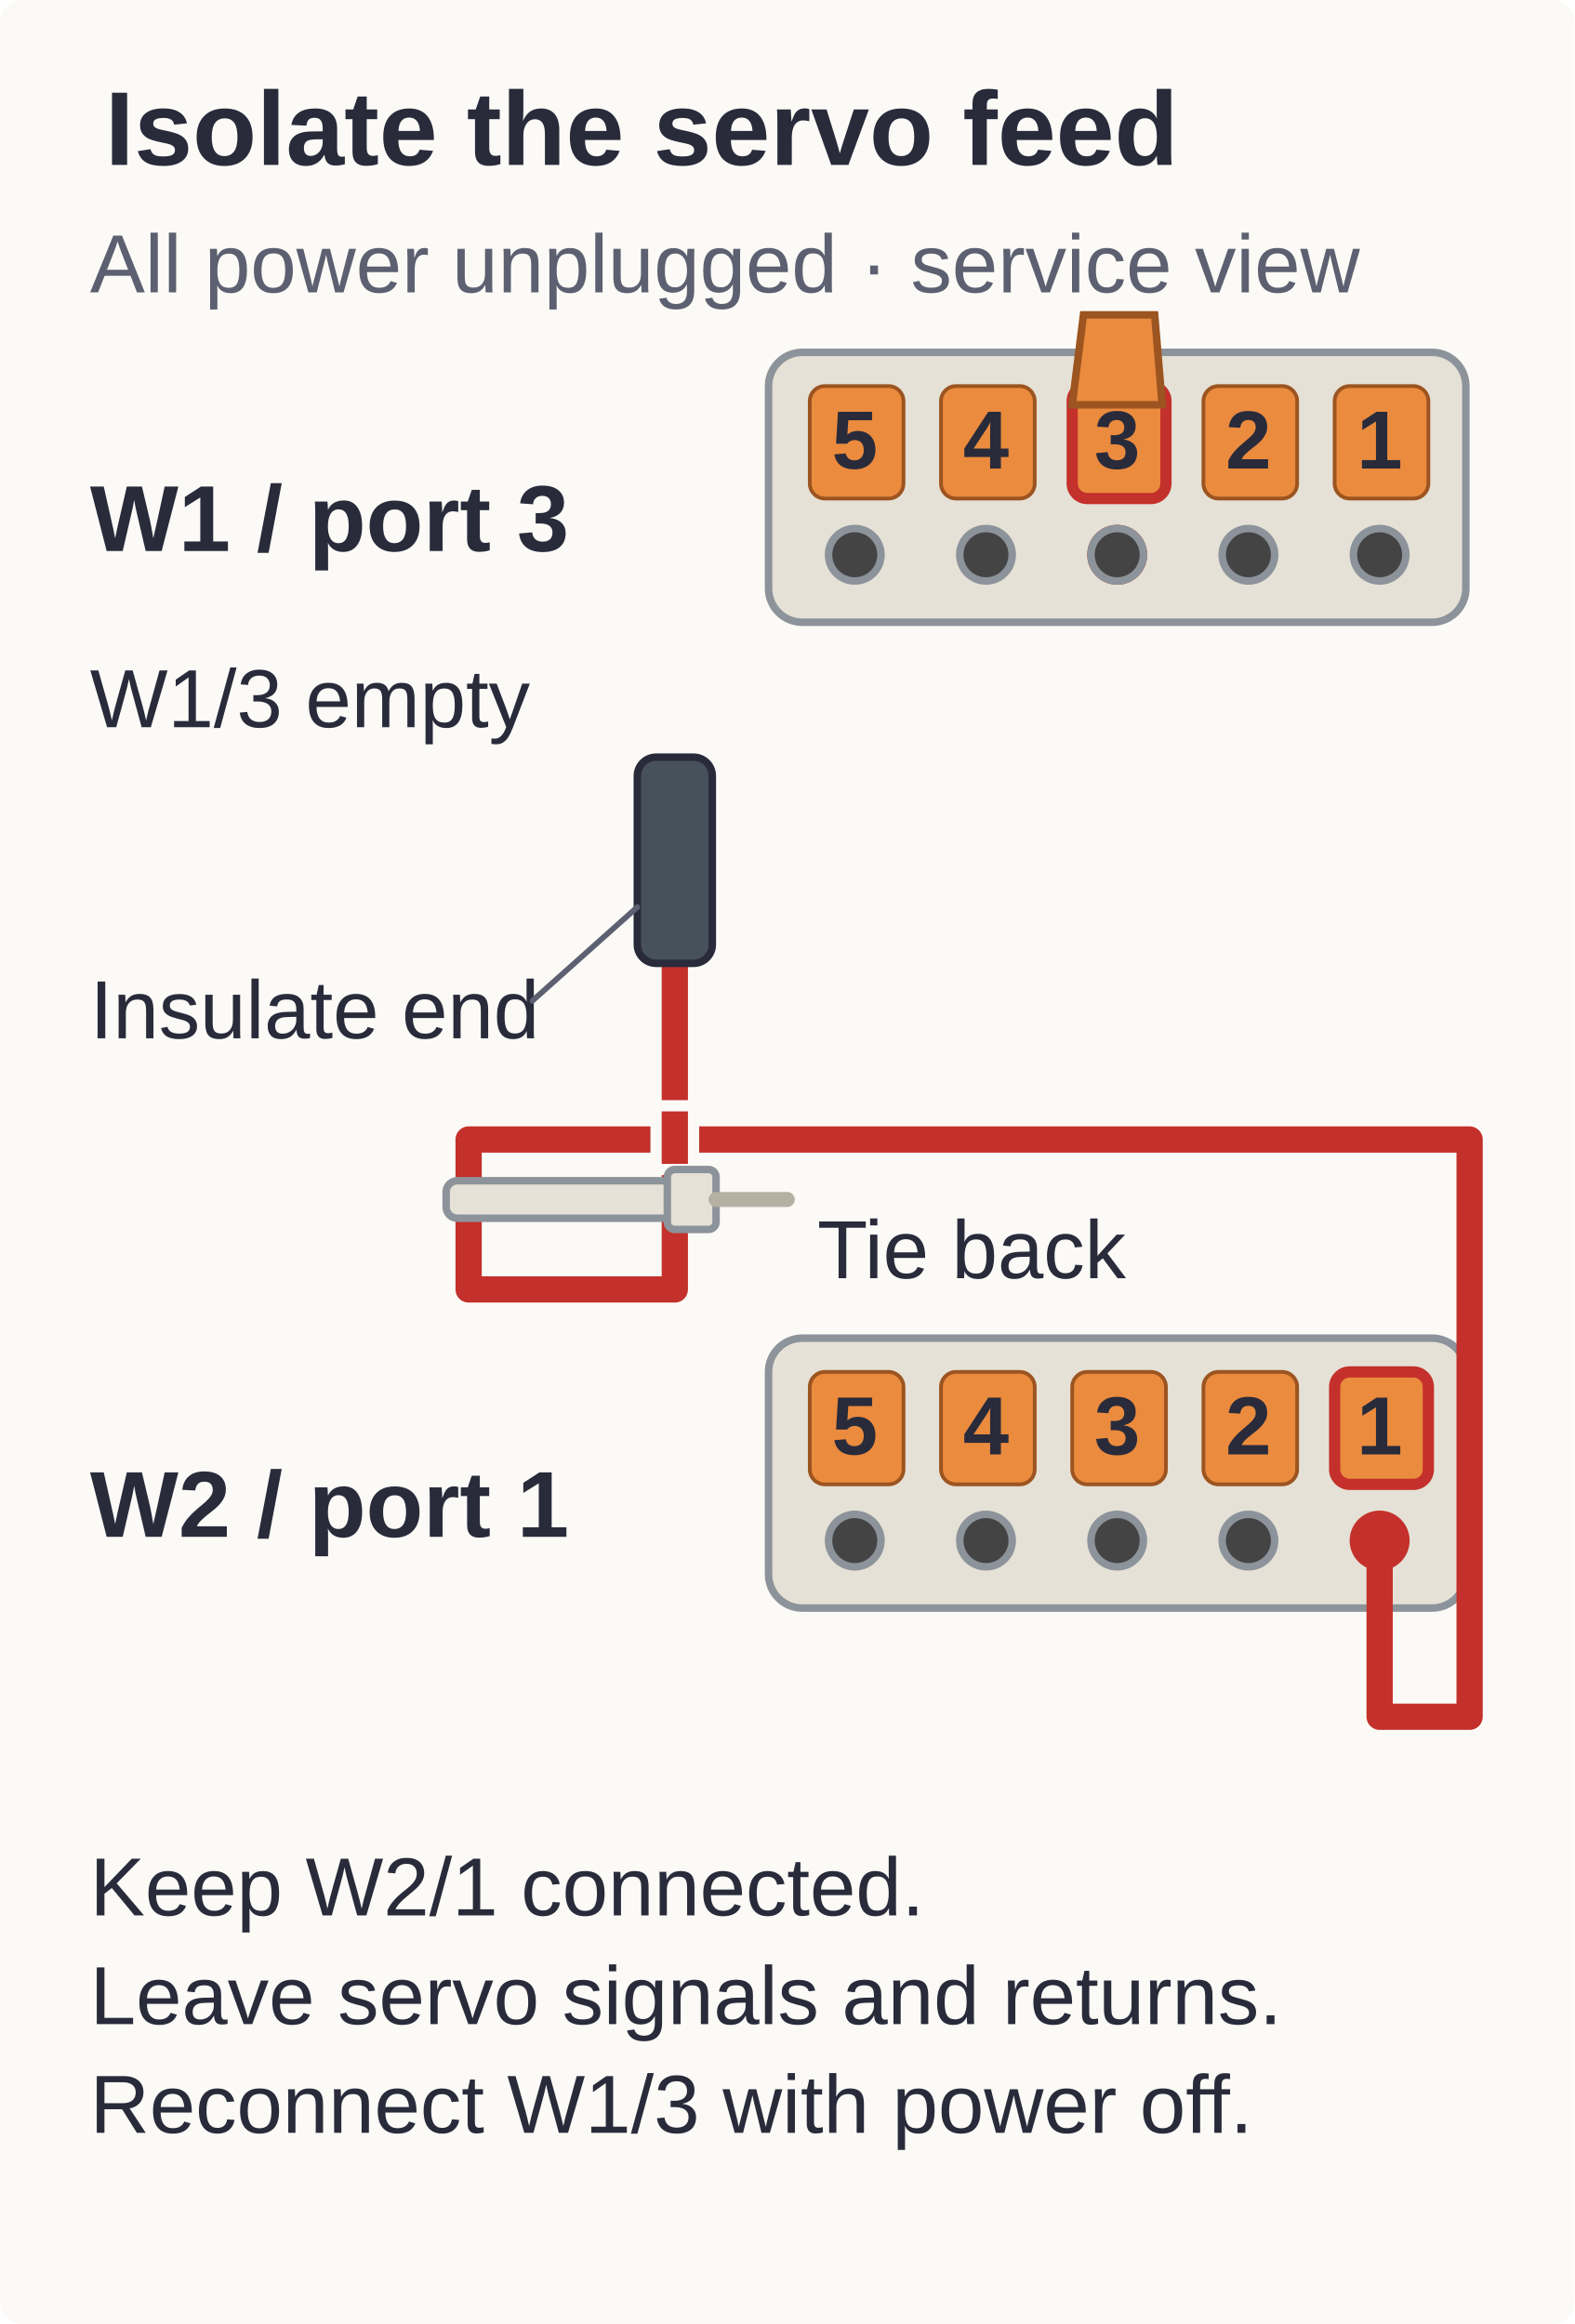
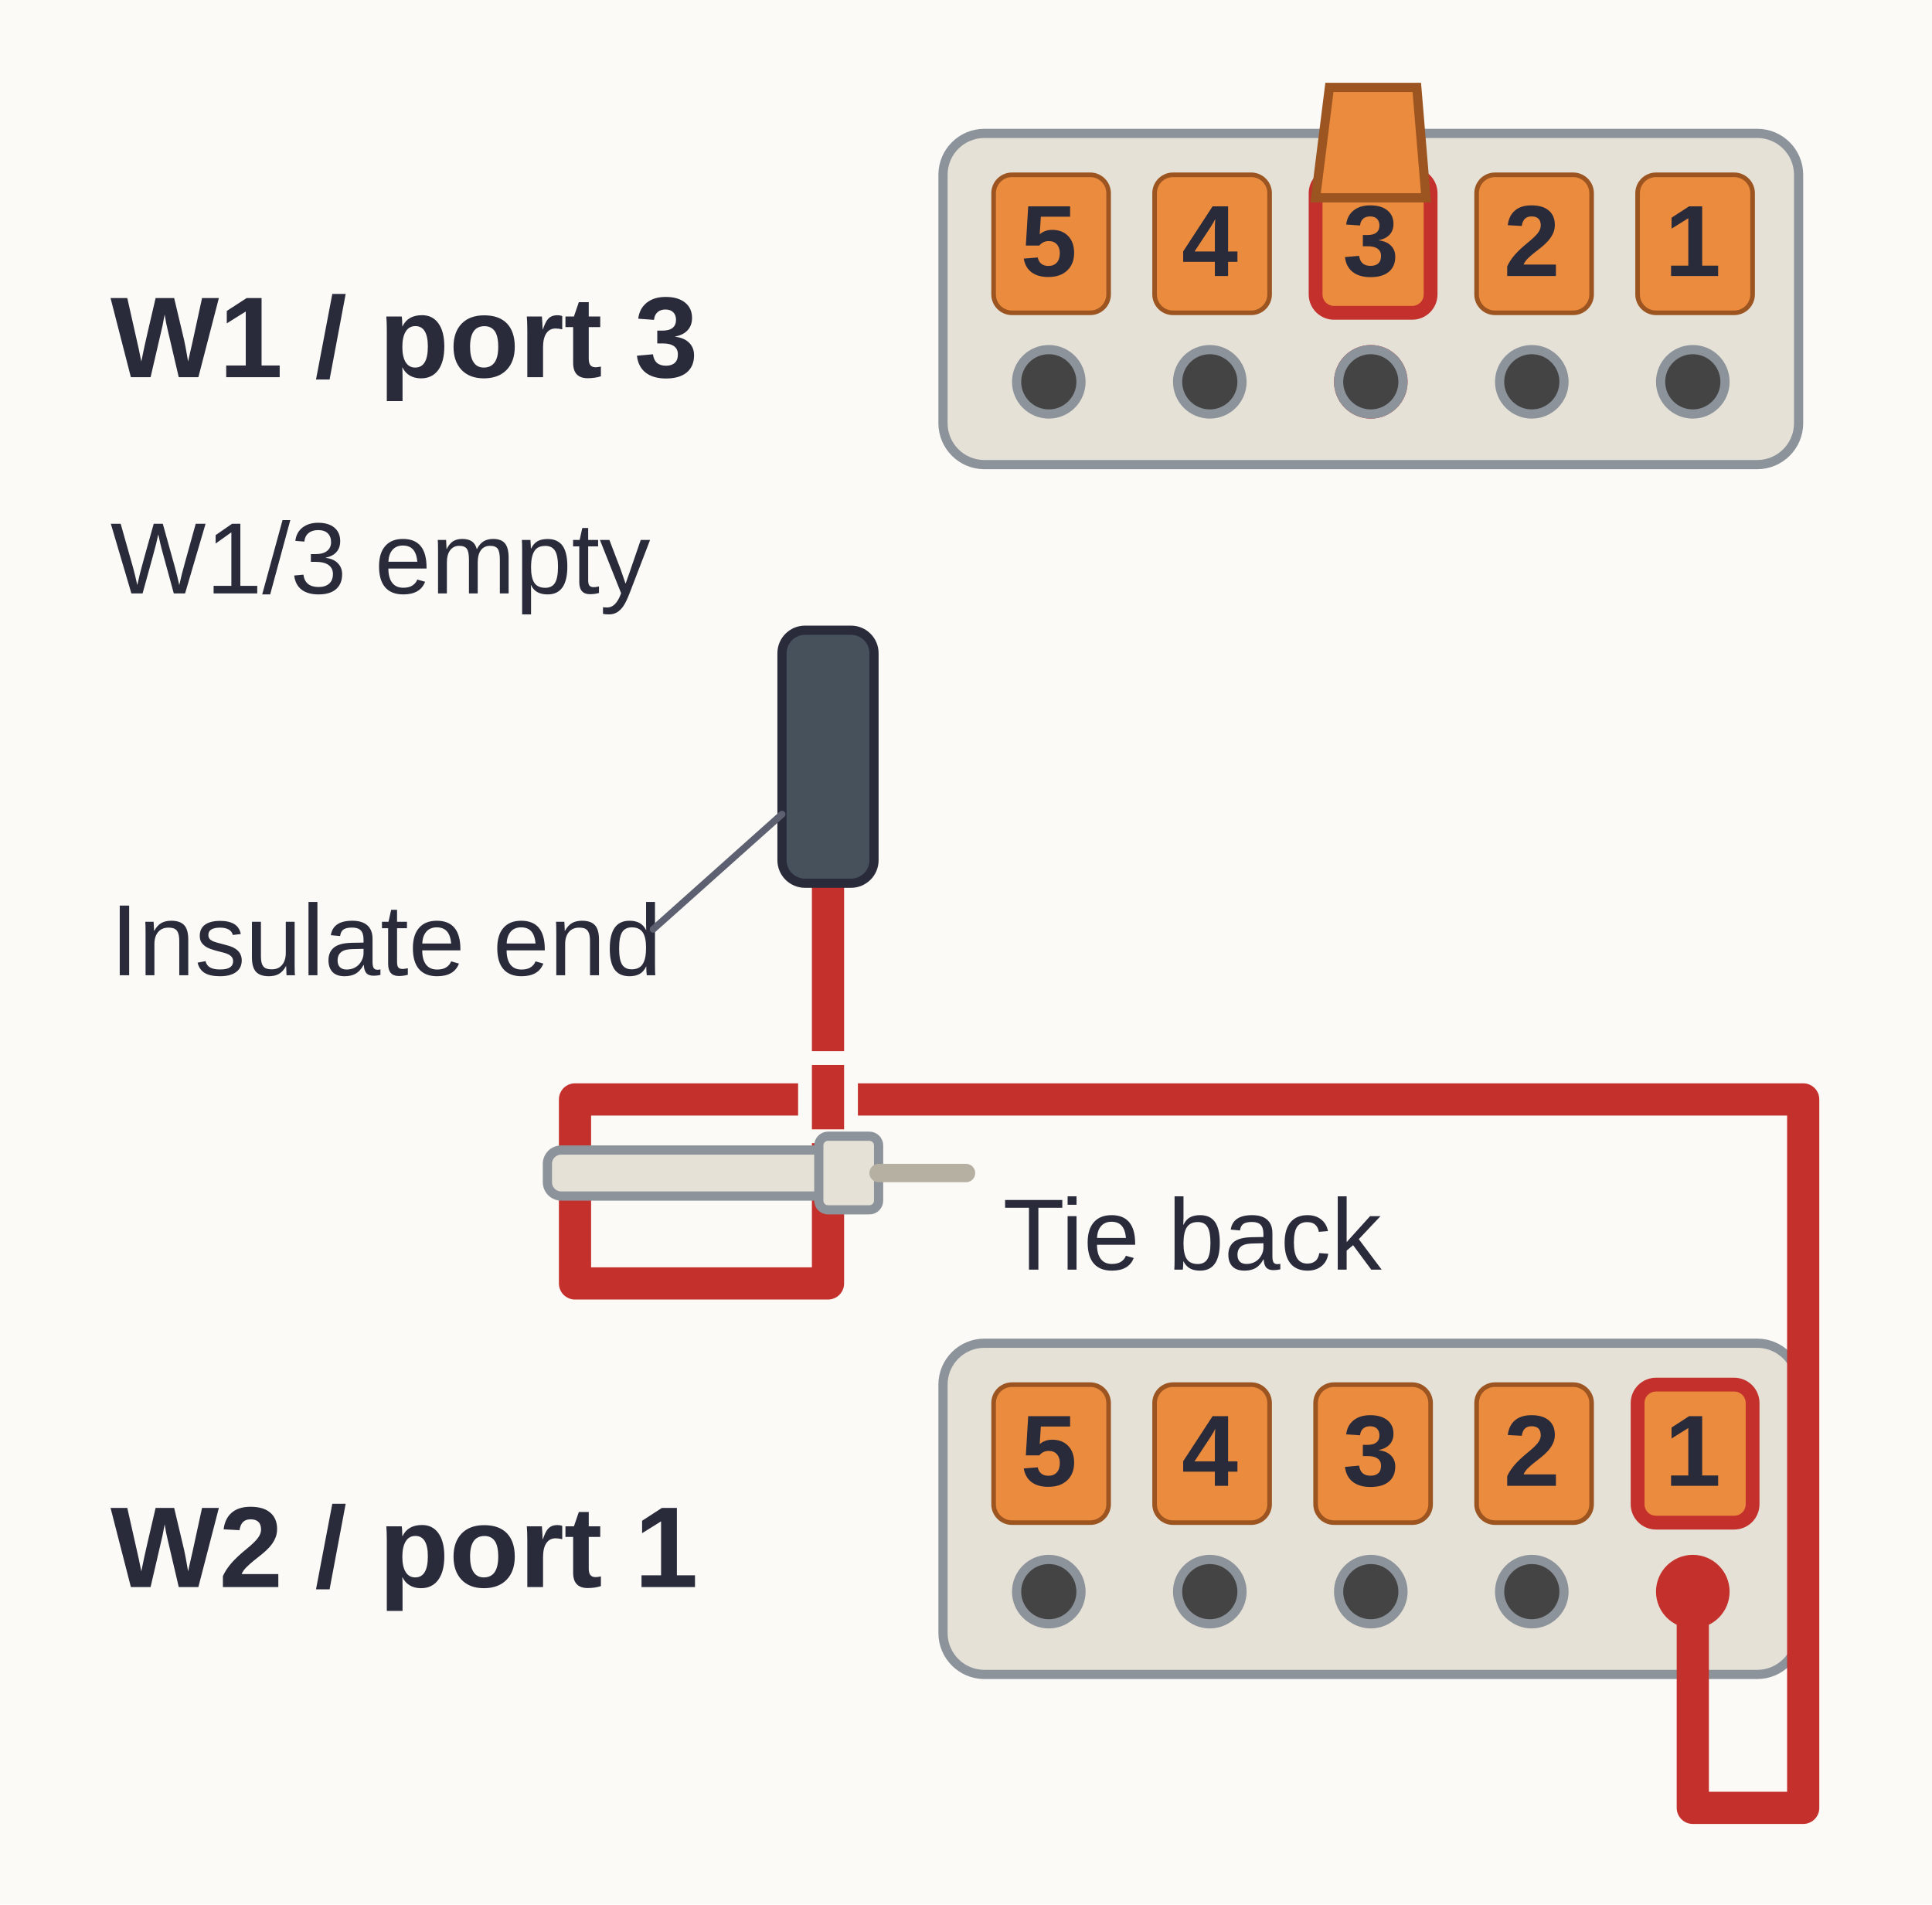
- <svg xmlns="http://www.w3.org/2000/svg" viewBox="0 0 420 620" width="420" height="620" role="img">
+ <svg xmlns="http://www.w3.org/2000/svg" viewBox="0 65 420 414" width="420" height="414" role="img">
  <defs>
    <marker id="arrow" viewBox="0 0 10 10" refX="8" refY="5" markerWidth="7" markerHeight="7" orient="auto-start-reverse">
      <path d="M0 0 L10 5 L0 10z" fill="#2f6fb5" />
    </marker>
  </defs>
-   <rect x="0" y="0" width="420" height="620" rx="6" fill="#fbfaf6" stroke="none" stroke-width="2" />
-   <text x="28" y="44" font-family="Arial,Helvetica,sans-serif" font-size="28" fill="#292b3b" font-weight="700" text-anchor="start">Isolate the servo feed</text>
-   <text x="24" y="78" font-family="Arial,Helvetica,sans-serif" font-size="22" fill="#5c6070" font-weight="400" text-anchor="start">All power unplugged · service view</text>
+   <rect x="0" y="65" width="420" height="414" fill="#fbfaf6" />
  <text x="24" y="147" font-family="Arial,Helvetica,sans-serif" font-size="25" fill="#292b3b" font-weight="700" text-anchor="start">W1 / port 3</text>
  <rect x="205" y="94" width="186" height="72" rx="9" fill="#e5e1d6" stroke="#8d939a" stroke-width="2" />
  <rect x="216" y="103" width="25" height="30" rx="4" fill="#eb8b3e" stroke="#9c5420" stroke-width="1" />
  <text x="228" y="125" font-family="Arial,Helvetica,sans-serif" font-size="22" fill="#292b3b" font-weight="700" text-anchor="middle">5</text>
  <circle cx="228" cy="148" r="7" fill="#444" stroke="#8d939a" stroke-width="2" />
  <rect x="251" y="103" width="25" height="30" rx="4" fill="#eb8b3e" stroke="#9c5420" stroke-width="1" />
  <text x="263" y="125" font-family="Arial,Helvetica,sans-serif" font-size="22" fill="#292b3b" font-weight="700" text-anchor="middle">4</text>
  <circle cx="263" cy="148" r="7" fill="#444" stroke="#8d939a" stroke-width="2" />
  <rect x="286" y="103" width="25" height="30" rx="4" fill="#eb8b3e" stroke="#c4302b" stroke-width="3" />
  <text x="298" y="125" font-family="Arial,Helvetica,sans-serif" font-size="22" fill="#292b3b" font-weight="700" text-anchor="middle">3</text>
  <circle cx="298" cy="148" r="7" fill="#c4302b" stroke="#c4302b" stroke-width="2" />
  <rect x="321" y="103" width="25" height="30" rx="4" fill="#eb8b3e" stroke="#9c5420" stroke-width="1" />
  <text x="333" y="125" font-family="Arial,Helvetica,sans-serif" font-size="22" fill="#292b3b" font-weight="700" text-anchor="middle">2</text>
  <circle cx="333" cy="148" r="7" fill="#444" stroke="#8d939a" stroke-width="2" />
  <rect x="356" y="103" width="25" height="30" rx="4" fill="#eb8b3e" stroke="#9c5420" stroke-width="1" />
  <text x="368" y="125" font-family="Arial,Helvetica,sans-serif" font-size="22" fill="#292b3b" font-weight="700" text-anchor="middle">1</text>
  <circle cx="368" cy="148" r="7" fill="#444" stroke="#8d939a" stroke-width="2" />
  <circle cx="298" cy="148" r="7" fill="#444" stroke="#8d939a" stroke-width="2" />
  <path d="M286 108 L289 84 L308 84 L310 108 Z" fill="#eb8b3e" stroke="#9c5420" stroke-width="2" />
  <text x="24" y="410" font-family="Arial,Helvetica,sans-serif" font-size="25" fill="#292b3b" font-weight="700" text-anchor="start">W2 / port 1</text>
  <rect x="205" y="357" width="186" height="72" rx="9" fill="#e5e1d6" stroke="#8d939a" stroke-width="2" />
  <rect x="216" y="366" width="25" height="30" rx="4" fill="#eb8b3e" stroke="#9c5420" stroke-width="1" />
  <text x="228" y="388" font-family="Arial,Helvetica,sans-serif" font-size="22" fill="#292b3b" font-weight="700" text-anchor="middle">5</text>
  <circle cx="228" cy="411" r="7" fill="#444" stroke="#8d939a" stroke-width="2" />
  <rect x="251" y="366" width="25" height="30" rx="4" fill="#eb8b3e" stroke="#9c5420" stroke-width="1" />
  <text x="263" y="388" font-family="Arial,Helvetica,sans-serif" font-size="22" fill="#292b3b" font-weight="700" text-anchor="middle">4</text>
  <circle cx="263" cy="411" r="7" fill="#444" stroke="#8d939a" stroke-width="2" />
  <rect x="286" y="366" width="25" height="30" rx="4" fill="#eb8b3e" stroke="#9c5420" stroke-width="1" />
  <text x="298" y="388" font-family="Arial,Helvetica,sans-serif" font-size="22" fill="#292b3b" font-weight="700" text-anchor="middle">3</text>
  <circle cx="298" cy="411" r="7" fill="#444" stroke="#8d939a" stroke-width="2" />
  <rect x="321" y="366" width="25" height="30" rx="4" fill="#eb8b3e" stroke="#9c5420" stroke-width="1" />
  <text x="333" y="388" font-family="Arial,Helvetica,sans-serif" font-size="22" fill="#292b3b" font-weight="700" text-anchor="middle">2</text>
  <circle cx="333" cy="411" r="7" fill="#444" stroke="#8d939a" stroke-width="2" />
  <rect x="356" y="366" width="25" height="30" rx="4" fill="#eb8b3e" stroke="#c4302b" stroke-width="3" />
  <text x="368" y="388" font-family="Arial,Helvetica,sans-serif" font-size="22" fill="#292b3b" font-weight="700" text-anchor="middle">1</text>
  <circle cx="368" cy="411" r="7" fill="#c4302b" stroke="#c4302b" stroke-width="2" />
  <path d="M180 222 L180 344 L125 344 L125 304 L392 304 L392 458 L368 458 L368 411" fill="none" stroke="#c4302b" stroke-width="7" stroke-linejoin="round" stroke-linecap="round" />
  <rect x="175" y="295" width="10" height="17" rx="0" fill="#c4302b" stroke="#fbfaf6" stroke-width="3" />
  <rect x="170" y="202" width="20" height="55" rx="5" fill="#47515b" stroke="#292b3b" stroke-width="2" />
  <rect x="119" y="315" width="68" height="10" rx="3" fill="#e5e1d6" stroke="#8d939a" stroke-width="2" />
  <rect x="178" y="312" width="13" height="16" rx="2" fill="#e5e1d6" stroke="#8d939a" stroke-width="2" />
  <path d="M191 320 L210 320" fill="none" stroke="#b6b0a3" stroke-width="4" stroke-linejoin="round" stroke-linecap="round" />
  <text x="24" y="194" font-family="Arial,Helvetica,sans-serif" font-size="22" fill="#292b3b" font-weight="400" text-anchor="start">W1/3 empty</text>
  <text x="24" y="277" font-family="Arial,Helvetica,sans-serif" font-size="22" fill="#292b3b" font-weight="400" text-anchor="start">Insulate end</text>
  <path d="M142 267 L170 242" fill="none" stroke="#5c6070" stroke-width="1.5" stroke-linejoin="round" stroke-linecap="round" />
  <text x="218" y="341" font-family="Arial,Helvetica,sans-serif" font-size="22" fill="#292b3b" font-weight="400" text-anchor="start">Tie back</text>
-   <text x="24" y="511" font-family="Arial,Helvetica,sans-serif" font-size="22" fill="#292b3b" font-weight="400" text-anchor="start">Keep W2/1 connected.</text>
-   <text x="24" y="540" font-family="Arial,Helvetica,sans-serif" font-size="22" fill="#292b3b" font-weight="400" text-anchor="start">Leave servo signals and returns.</text>
-   <text x="24" y="569" font-family="Arial,Helvetica,sans-serif" font-size="22" fill="#292b3b" font-weight="400" text-anchor="start">Reconnect W1/3 with power off.</text>
</svg>
